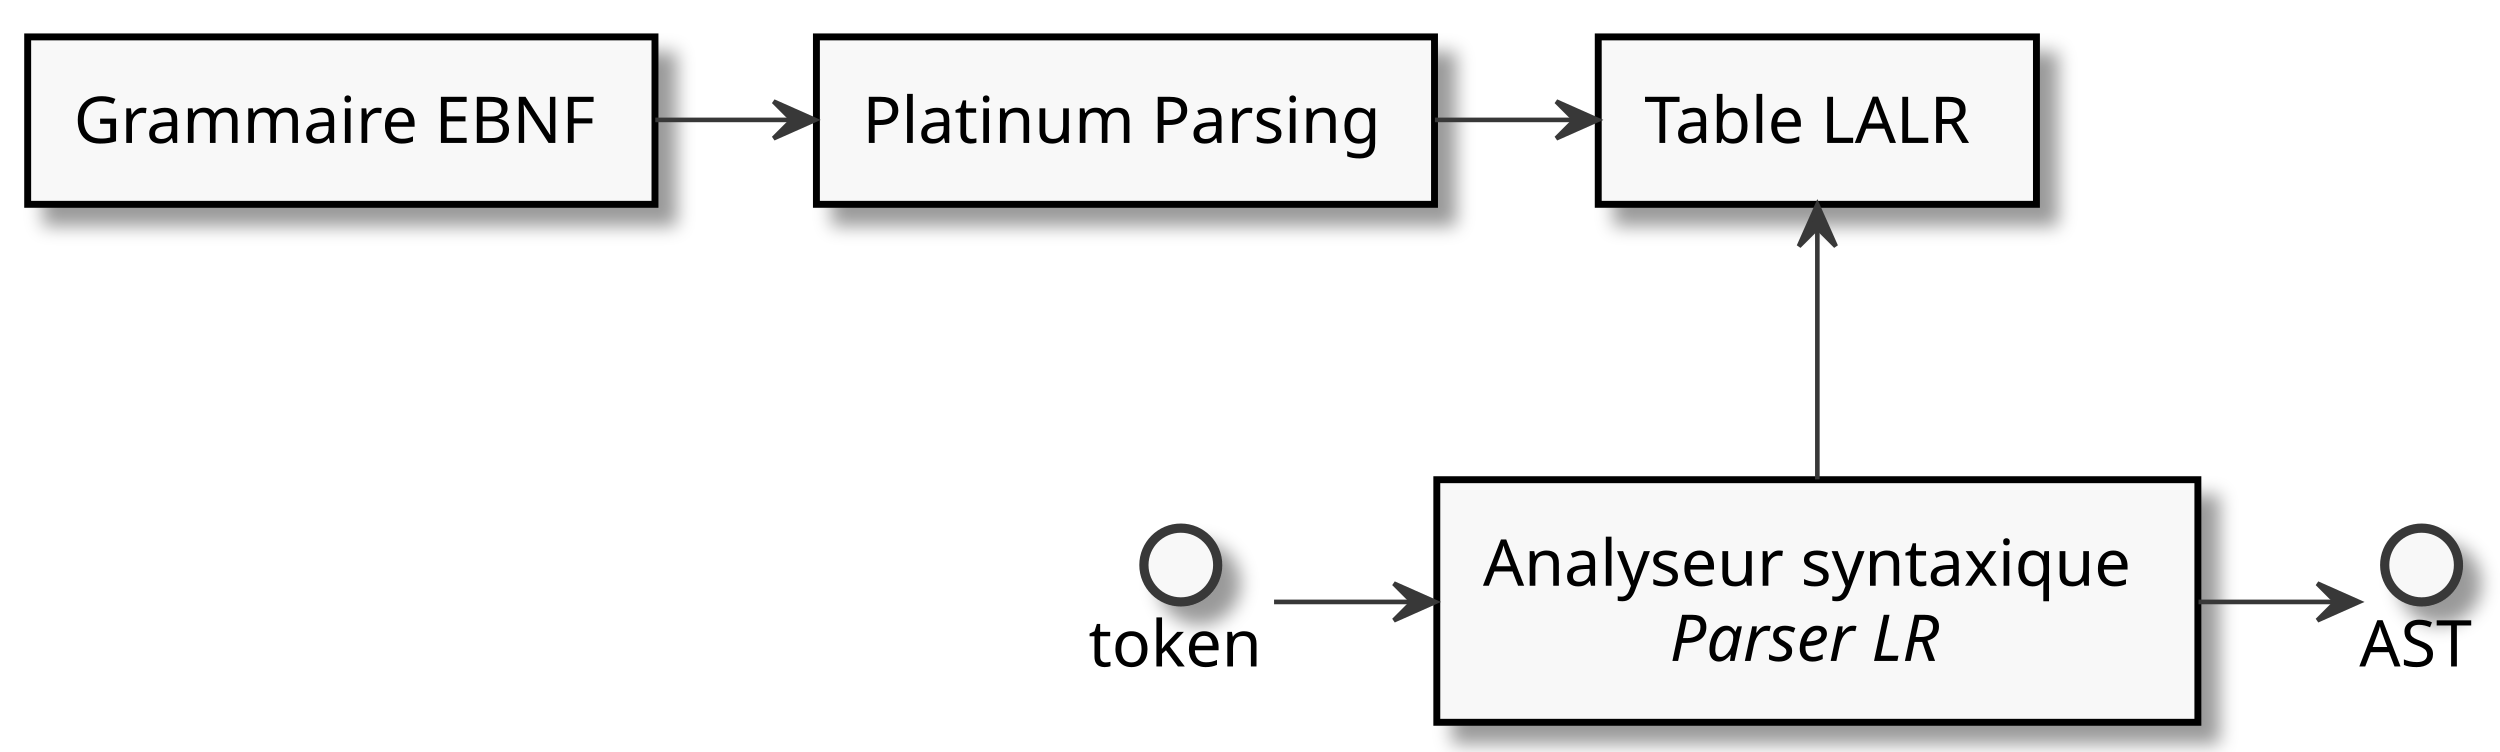
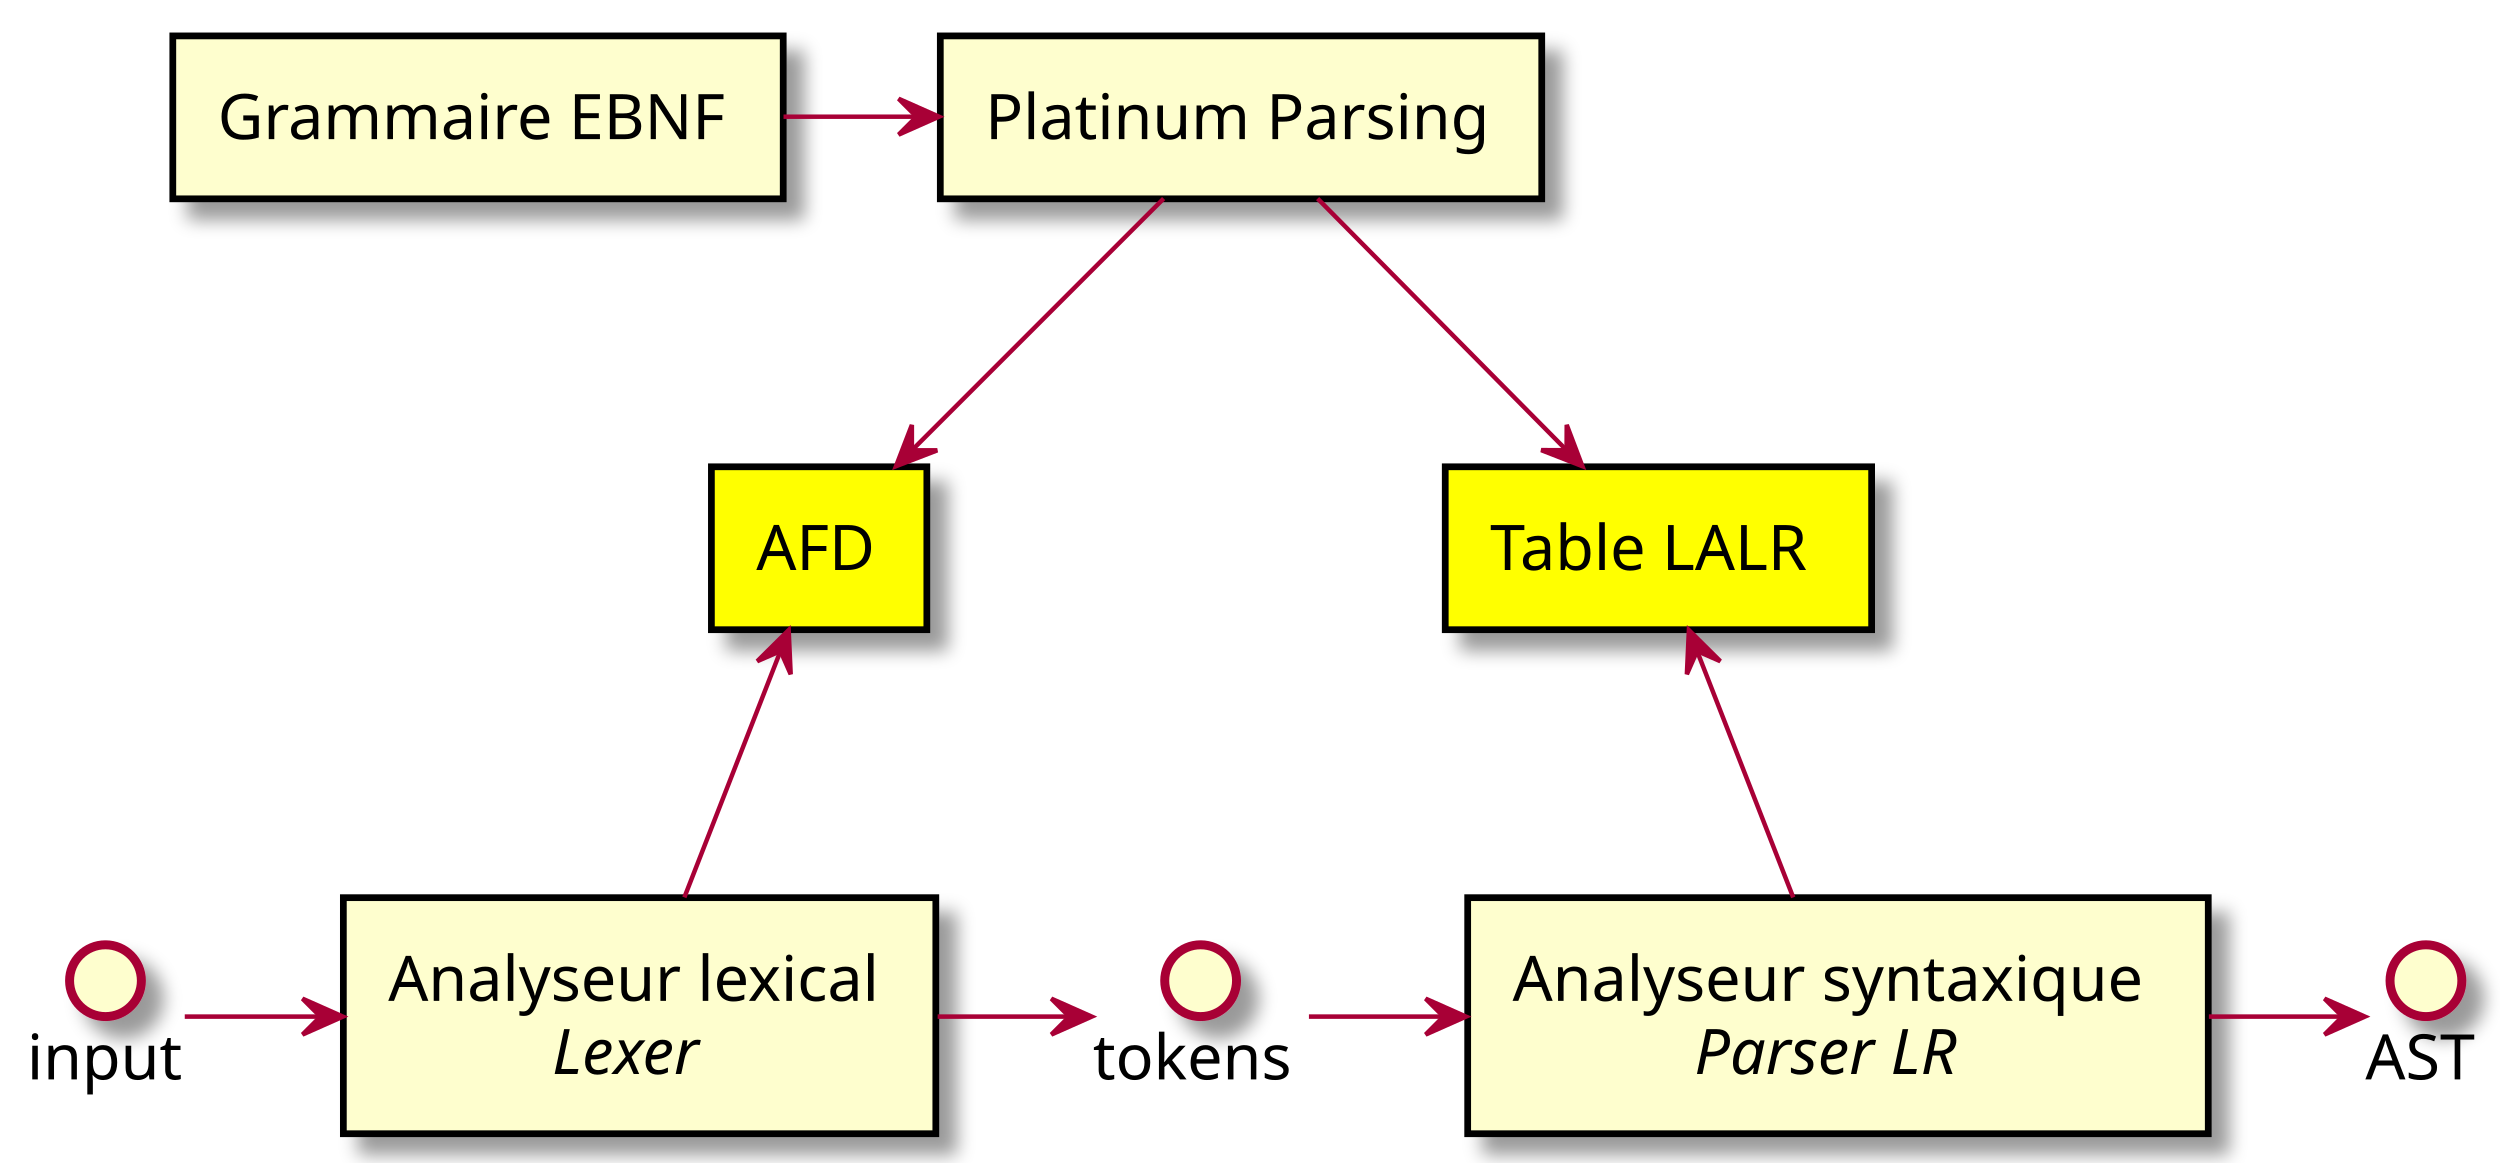
- <svg xmlns="http://www.w3.org/2000/svg" contentScriptType="application/ecmascript" contentStyleType="text/css" height="163px" preserveAspectRatio="none" style="width:542px;height:163px;" version="1.1" viewBox="0 0 542 163" width="542px" zoomAndPan="magnify">
+ <svg xmlns="http://www.w3.org/2000/svg" contentScriptType="application/ecmascript" contentStyleType="text/css" height="259px" preserveAspectRatio="none" style="width:557px;height:259px;" version="1.1" viewBox="0 0 557 259" width="557px" zoomAndPan="magnify">
  <defs>
-     <filter height="300%" id="f7insxs" width="300%" x="-1" y="-1">
+     <filter height="300%" id="fc8h4t5" width="300%" x="-1" y="-1">
      <feGaussianBlur result="blurOut" stdDeviation="2.0" />
      <feColorMatrix in="blurOut" result="blurOut2" type="matrix" values="0 0 0 0 0 0 0 0 0 0 0 0 0 0 0 0 0 0 .4 0" />
      <feOffset dx="4.0" dy="4.0" in="blurOut2" result="blurOut3" />
      <feBlend in="SourceGraphic" in2="blurOut3" mode="normal" />
    </filter>
  </defs>
  <g>
-     <rect fill="#F8F8F8" filter="url(#f7insxs)" height="52.594" style="stroke: #000000; stroke-width: 1.5;" width="165" x="311.5" y="104" />
-     <text fill="#000000" font-family="sans-serif" font-size="14" lengthAdjust="spacingAndGlyphs" textLength="145" x="321.5" y="126.995">Analyseur syntaxique</text>
-     <text fill="#000000" font-family="sans-serif" font-size="14" font-style="italic" lengthAdjust="spacingAndGlyphs" textLength="64" x="362" y="143.292">Parser LR</text>
-     <rect fill="#F8F8F8" filter="url(#f7insxs)" height="36.297" style="stroke: #000000; stroke-width: 1.5;" width="95" x="346.5" y="8" />
-     <text fill="#000000" font-family="sans-serif" font-size="14" lengthAdjust="spacingAndGlyphs" textLength="75" x="356.5" y="30.995">Table LALR</text>
-     <rect fill="#F8F8F8" filter="url(#f7insxs)" height="36.297" style="stroke: #000000; stroke-width: 1.5;" width="134" x="177" y="8" />
-     <text fill="#000000" font-family="sans-serif" font-size="14" lengthAdjust="spacingAndGlyphs" textLength="114" x="187" y="30.995">Platinum Parsing</text>
-     <rect fill="#F8F8F8" filter="url(#f7insxs)" height="36.297" style="stroke: #000000; stroke-width: 1.5;" width="136" x="6" y="8" />
-     <text fill="#000000" font-family="sans-serif" font-size="14" lengthAdjust="spacingAndGlyphs" textLength="116" x="16" y="30.995">Grammaire EBNF</text>
-     <ellipse cx="256" cy="122.5" fill="#F8F8F8" filter="url(#f7insxs)" rx="8" ry="8" style="stroke: #383838; stroke-width: 2.0;" />
-     <text fill="#000000" font-family="sans-serif" font-size="14" lengthAdjust="spacingAndGlyphs" textLength="40" x="236" y="144.495">token</text>
-     <ellipse cx="525" cy="122.5" fill="#F8F8F8" filter="url(#f7insxs)" rx="8" ry="8" style="stroke: #383838; stroke-width: 2.0;" />
-     <text fill="#000000" font-family="sans-serif" font-size="14" lengthAdjust="spacingAndGlyphs" textLength="27" x="511.5" y="144.495">AST</text>
-     <path d="M276.215,130.5 C286.141,130.5 296.066,130.5 305.992,130.5 " fill="none" style="stroke: #383838; stroke-width: 1.0;" />
-     <polygon fill="#383838" points="311.182,130.5,302.182,126.5,306.182,130.5,302.182,134.5,311.182,130.5" style="stroke: #383838; stroke-width: 1.0;" />
-     <path d="M476.643,130.5 C486.508,130.5 496.374,130.5 506.24,130.5 " fill="none" style="stroke: #383838; stroke-width: 1.0;" />
-     <polygon fill="#383838" points="511.399,130.5,502.399,126.5,506.399,130.5,502.399,134.5,511.399,130.5" style="stroke: #383838; stroke-width: 1.0;" />
-     <path d="M394,49.607 C394,65.666 394,87.252 394,103.939 " fill="none" style="stroke: #383838; stroke-width: 1.0;" />
-     <polygon fill="#383838" points="394,44.388,390,53.388,394,49.388,398,53.388,394,44.388" style="stroke: #383838; stroke-width: 1.0;" />
-     <path d="M142.066,26 C151.9,26 161.733,26 171.566,26 " fill="none" style="stroke: #383838; stroke-width: 1.0;" />
-     <polygon fill="#383838" points="176.708,26,167.708,22,171.708,26,167.708,30,176.708,26" style="stroke: #383838; stroke-width: 1.0;" />
-     <path d="M311.09,26 C321.11,26 331.131,26 341.151,26 " fill="none" style="stroke: #383838; stroke-width: 1.0;" />
-     <polygon fill="#383838" points="346.391,26,337.391,22,341.391,26,337.391,30,346.391,26" style="stroke: #383838; stroke-width: 1.0;" />
+     <rect fill="#FEFECE" filter="url(#fc8h4t5)" height="52.594" style="stroke: #000000; stroke-width: 1.5;" width="165" x="327" y="200" />
+     <text fill="#000000" font-family="sans-serif" font-size="14" lengthAdjust="spacingAndGlyphs" textLength="145" x="337" y="222.995">Analyseur syntaxique</text>
+     <text fill="#000000" font-family="sans-serif" font-size="14" font-style="italic" lengthAdjust="spacingAndGlyphs" textLength="64" x="377.5" y="239.292">Parser LR</text>
+     <rect fill="#FEFECE" filter="url(#fc8h4t5)" height="52.594" style="stroke: #000000; stroke-width: 1.5;" width="132" x="76.5" y="200" />
+     <text fill="#000000" font-family="sans-serif" font-size="14" lengthAdjust="spacingAndGlyphs" textLength="112" x="86.5" y="222.995">Analyseur lexical</text>
+     <text fill="#000000" font-family="sans-serif" font-size="14" font-style="italic" lengthAdjust="spacingAndGlyphs" textLength="39" x="123" y="239.292">Lexer</text>
+     <rect fill="#FFFF00" filter="url(#fc8h4t5)" height="36.297" style="stroke: #000000; stroke-width: 1.5;" width="95" x="322" y="104" />
+     <text fill="#000000" font-family="sans-serif" font-size="14" lengthAdjust="spacingAndGlyphs" textLength="75" x="332" y="126.995">Table LALR</text>
+     <rect fill="#FFFF00" filter="url(#fc8h4t5)" height="36.297" style="stroke: #000000; stroke-width: 1.5;" width="48" x="158.5" y="104" />
+     <text fill="#000000" font-family="sans-serif" font-size="14" lengthAdjust="spacingAndGlyphs" textLength="28" x="168.5" y="126.995">AFD</text>
+     <rect fill="#FEFECE" filter="url(#fc8h4t5)" height="36.297" style="stroke: #000000; stroke-width: 1.5;" width="134" x="209.5" y="8" />
+     <text fill="#000000" font-family="sans-serif" font-size="14" lengthAdjust="spacingAndGlyphs" textLength="114" x="219.5" y="30.995">Platinum Parsing</text>
+     <rect fill="#FEFECE" filter="url(#fc8h4t5)" height="36.297" style="stroke: #000000; stroke-width: 1.5;" width="136" x="38.5" y="8" />
+     <text fill="#000000" font-family="sans-serif" font-size="14" lengthAdjust="spacingAndGlyphs" textLength="116" x="48.5" y="30.995">Grammaire EBNF</text>
+     <ellipse cx="23.5" cy="218.5" fill="#FEFECE" filter="url(#fc8h4t5)" rx="8" ry="8" style="stroke: #A80036; stroke-width: 2.0;" />
+     <text fill="#000000" font-family="sans-serif" font-size="14" lengthAdjust="spacingAndGlyphs" textLength="35" x="6" y="240.495">input</text>
+     <ellipse cx="267.5" cy="218.5" fill="#FEFECE" filter="url(#fc8h4t5)" rx="8" ry="8" style="stroke: #A80036; stroke-width: 2.0;" />
+     <text fill="#000000" font-family="sans-serif" font-size="14" lengthAdjust="spacingAndGlyphs" textLength="48" x="243.5" y="240.495">tokens</text>
+     <ellipse cx="540.5" cy="218.5" fill="#FEFECE" filter="url(#fc8h4t5)" rx="8" ry="8" style="stroke: #A80036; stroke-width: 2.0;" />
+     <text fill="#000000" font-family="sans-serif" font-size="14" lengthAdjust="spacingAndGlyphs" textLength="27" x="527" y="240.495">AST</text>
+     <path d="M41.164,226.5 C51.164,226.5 61.164,226.5 71.165,226.5 " fill="none" style="stroke: #A80036; stroke-width: 1.0;" />
+     <polygon fill="#A80036" points="76.394,226.5,67.394,222.5,71.394,226.5,67.394,230.5,76.394,226.5" style="stroke: #A80036; stroke-width: 1.0;" />
+     <path d="M208.906,226.5 C218.652,226.5 228.397,226.5 238.142,226.5 " fill="none" style="stroke: #A80036; stroke-width: 1.0;" />
+     <polygon fill="#A80036" points="243.239,226.5,234.239,222.5,238.239,226.5,234.239,230.5,243.239,226.5" style="stroke: #A80036; stroke-width: 1.0;" />
+     <path d="M291.629,226.5 C301.562,226.5 311.495,226.5 321.428,226.5 " fill="none" style="stroke: #A80036; stroke-width: 1.0;" />
+     <polygon fill="#A80036" points="326.622,226.5,317.622,222.5,321.622,226.5,317.622,230.5,326.622,226.5" style="stroke: #A80036; stroke-width: 1.0;" />
+     <path d="M492.143,226.5 C502.008,226.5 511.874,226.5 521.74,226.5 " fill="none" style="stroke: #A80036; stroke-width: 1.0;" />
+     <polygon fill="#A80036" points="526.899,226.5,517.899,222.5,521.899,226.5,517.899,230.5,526.899,226.5" style="stroke: #A80036; stroke-width: 1.0;" />
+     <path d="M378.159,145.189 C384.443,161.29 392.956,183.107 399.525,199.939 " fill="none" style="stroke: #A80036; stroke-width: 1.0;" />
+     <polygon fill="#A80036" points="376.285,140.388,375.833,150.226,378.104,145.046,383.285,147.316,376.285,140.388" style="stroke: #A80036; stroke-width: 1.0;" />
+     <path d="M173.841,145.189 C167.557,161.29 159.044,183.107 152.475,199.939 " fill="none" style="stroke: #A80036; stroke-width: 1.0;" />
+     <polygon fill="#A80036" points="175.715,140.388,168.715,147.316,173.896,145.046,176.167,150.226,175.715,140.388" style="stroke: #A80036; stroke-width: 1.0;" />
+     <path d="M174.566,26 C184.4,26 194.233,26 204.066,26 " fill="none" style="stroke: #A80036; stroke-width: 1.0;" />
+     <polygon fill="#A80036" points="209.208,26,200.208,22,204.208,26,200.208,30,209.208,26" style="stroke: #A80036; stroke-width: 1.0;" />
+     <path d="M293.558,44.241 C309.158,60.009 332.269,83.369 348.895,100.174 " fill="none" style="stroke: #A80036; stroke-width: 1.0;" />
+     <polygon fill="#A80036" points="352.551,103.868,349.064,94.657,349.034,100.314,343.377,100.284,352.551,103.868" style="stroke: #A80036; stroke-width: 1.0;" />
+     <path d="M259.259,44.241 C243.491,60.009 220.131,83.369 203.326,100.174 " fill="none" style="stroke: #A80036; stroke-width: 1.0;" />
+     <polygon fill="#A80036" points="199.632,103.868,208.824,100.332,203.167,100.332,203.167,94.676,199.632,103.868" style="stroke: #A80036; stroke-width: 1.0;" />
  </g>
</svg>
